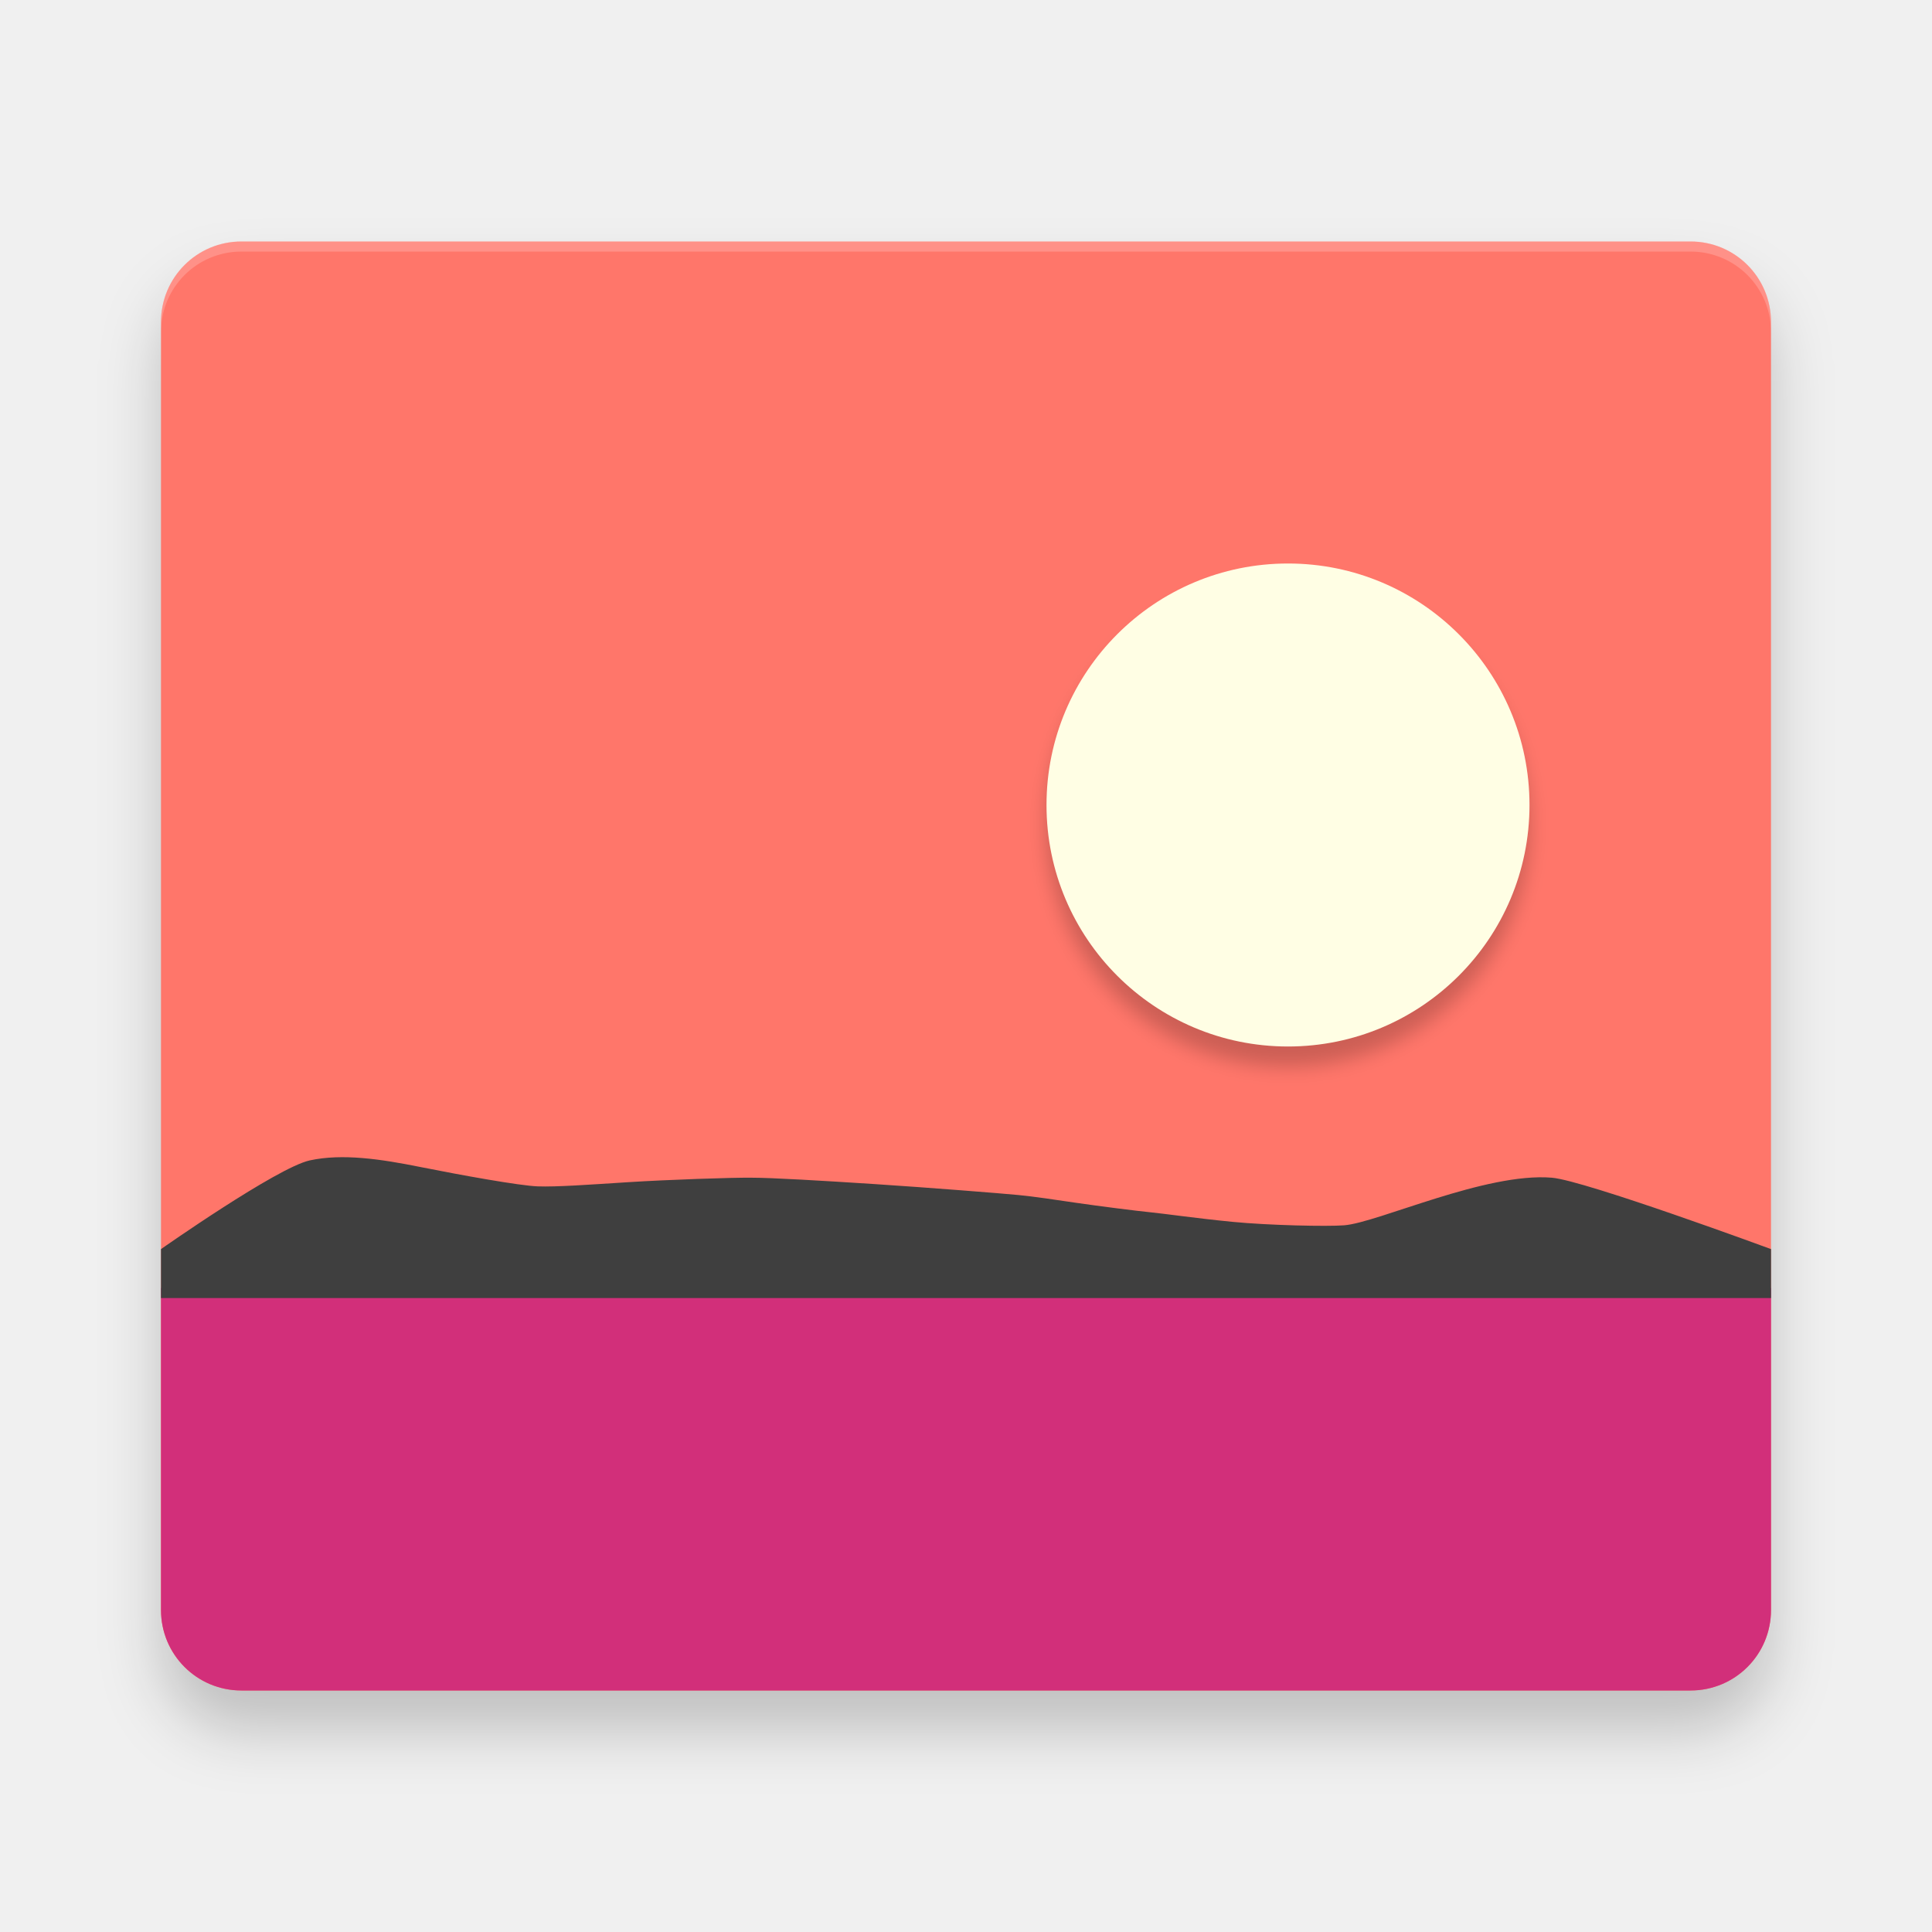
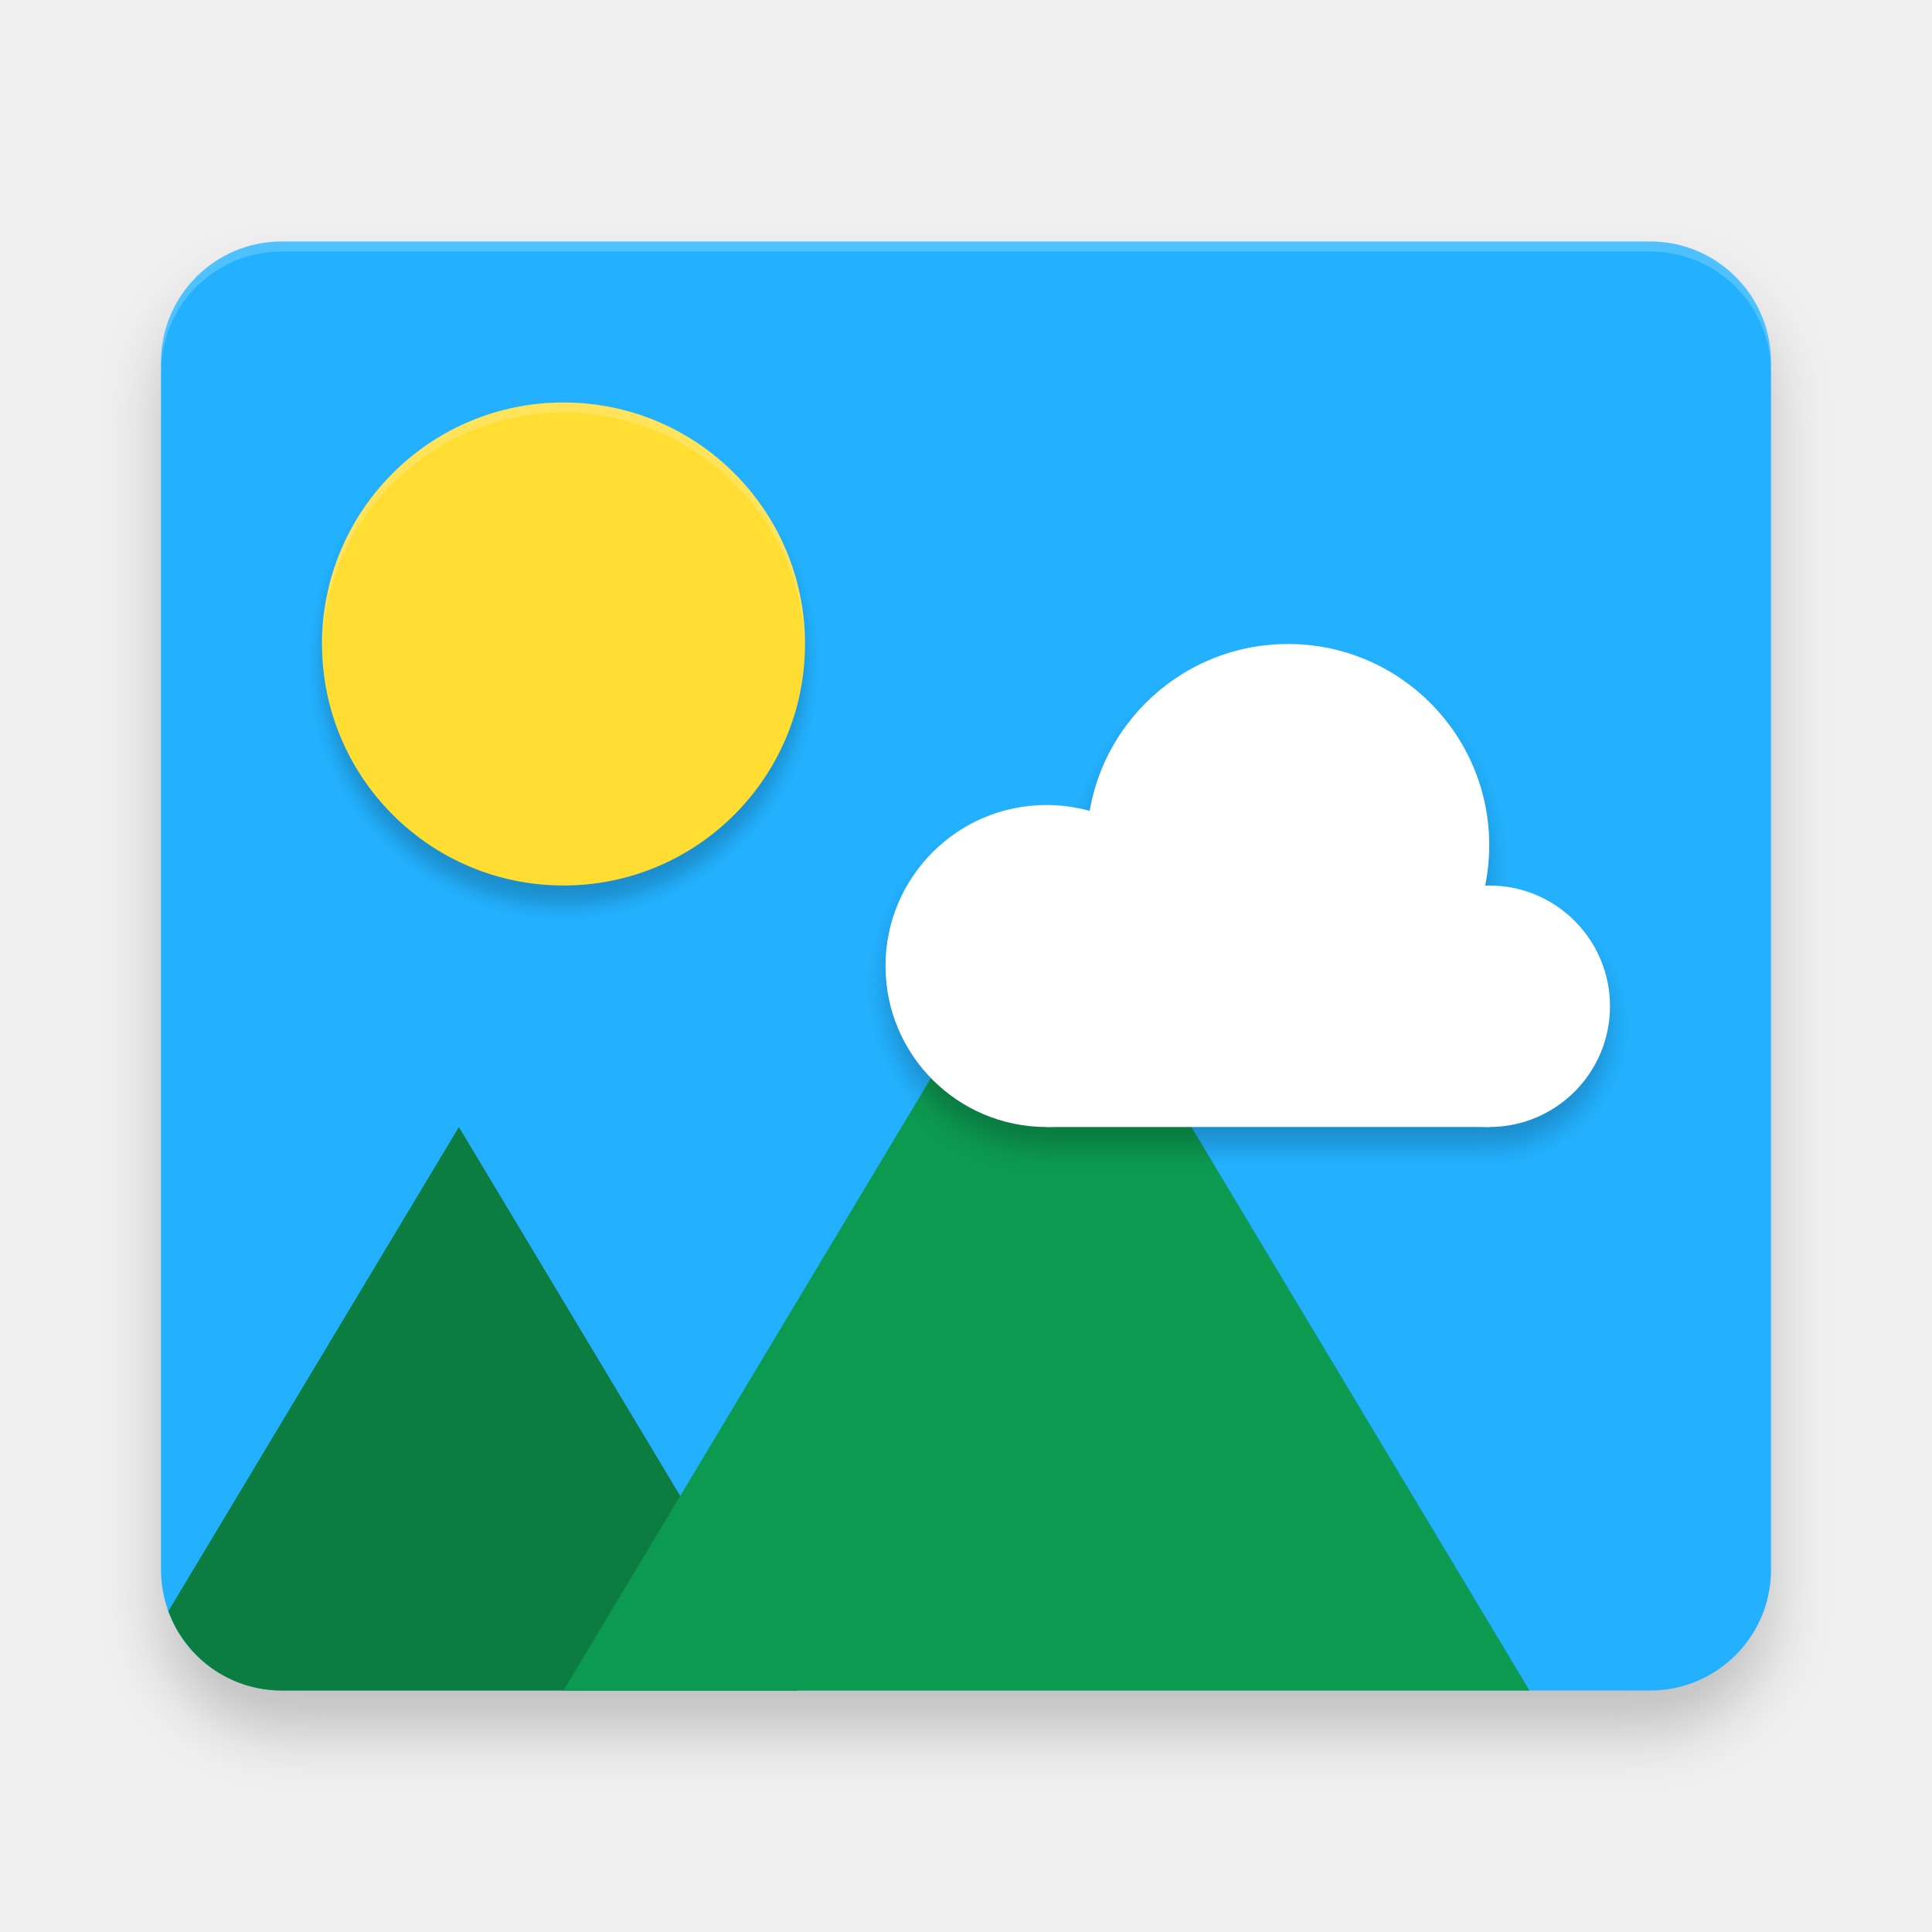
- <svg xmlns="http://www.w3.org/2000/svg" width="192" height="192" version="1" id="svg18">
-   <defs id="defs22">
-     <filter style="color-interpolation-filters:sRGB" id="filter858" x="-0.046" width="1.091" y="-0.051" height="1.101">
-       <feGaussianBlur stdDeviation="3.04" id="feGaussianBlur860" />
+ <svg xmlns="http://www.w3.org/2000/svg" width="192" height="192" version="1" id="svg28">
+   <defs id="defs32">
+     <filter style="color-interpolation-filters:sRGB" id="filter1063" x="-0.046" y="-0.051" width="1.091" height="1.101">
+       <feGaussianBlur stdDeviation="3.04" id="feGaussianBlur1065" />
    </filter>
-     <filter style="color-interpolation-filters:sRGB" id="filter874" x="-0.048" width="1.096" y="-0.048" height="1.096">
-       <feGaussianBlur stdDeviation="0.96" id="feGaussianBlur876" />
+     <filter style="color-interpolation-filters:sRGB" id="filter1067" x="-0.04" y="-0.06" width="1.081" height="1.121">
+       <feGaussianBlur stdDeviation="1.208" id="feGaussianBlur1069" />
+     </filter>
+     <filter style="color-interpolation-filters:sRGB" id="filter1071" x="-0.048" y="-0.048" width="1.096" height="1.096">
+       <feGaussianBlur stdDeviation="0.96" id="feGaussianBlur1073" />
    </filter>
  </defs>
-   <path style="opacity:0.2;fill:#000000;stroke-width:4;filter:url(#filter858)" d="m 24,28 c -4.432,0 -8,3.568 -8,8 v 96 32 c 0,4.432 3.568,8 8,8 h 144 c 4.432,0 8,-3.568 8,-8 V 132 36 c 0,-4.432 -3.568,-8 -8,-8 z" id="path841" />
-   <path style="fill:#ff766a;stroke-width:4" id="path4" d="M 176,160 V 32 c 0,-4.432 -3.568,-8 -8,-8 H 24 c -4.432,0 -8,3.568 -8,8 v 128 c 0,4.432 3.568,8 8,8 h 144 c 4.432,0 8,-3.568 8,-8 z" />
-   <path id="path6" d="m 128,58 c 13.255,0 24,10.745 24,24 0,13.255 -10.745,24 -24,24 -13.255,0 -24,-10.745 -24,-24 0,-13.255 10.745,-24 24,-24 z" style="opacity:0.2;fill-rule:evenodd;stroke-width:4;filter:url(#filter874)" />
-   <path style="fill:#fffee4;fill-rule:evenodd;stroke-width:4" id="path8" d="m 128,56 c 13.255,0 24,10.745 24,24 0,13.255 -10.745,24 -24,24 -13.255,0 -24,-10.745 -24,-24 0,-13.255 10.745,-24 24,-24 z" />
-   <path style="opacity:0.2;fill:#ffffff;stroke-width:4" d="M 24 24 C 19.568 24 16 27.568 16 32 L 16 33 C 16 28.568 19.568 25 24 25 L 168 25 C 172.432 25 176 28.568 176 33 L 176 32 C 176 27.568 172.432 24 168 24 L 24 24 z " id="path10" />
-   <path style="fill:#d22f7a;stroke-width:4" id="path12" d="m 16,128 v 32 c 0,4.432 3.568,8 8,8 h 144 c 4.432,0 8,-3.568 8,-8 v -32 z" />
-   <path id="path14" d="m 16,129 v -4.865 c 0,0 11.538,-8.108 14.782,-8.815 3.244,-0.707 7.075,-0.132 11.012,0.659 3.937,0.788 9.815,1.854 11.649,1.921 1.834,0.068 5.154,-0.17 9.011,-0.418 3.857,-0.243 10.244,-0.467 12.236,-0.443 1.992,0 6.965,0.292 12.266,0.636 5.301,0.345 12.582,0.922 14.234,1.084 1.652,0.16 3.594,0.457 5.798,0.781 2.204,0.321 6.018,0.806 7.368,0.939 1.35,0.131 4.478,0.589 8.109,0.945 3.63,0.355 9.44,0.477 11.118,0.345 1.678,-0.132 5.194,-1.454 9.114,-2.672 3.919,-1.218 8.24,-2.334 11.527,-2.058 3.287,0.277 21.778,7.095 21.778,7.095 v 4.865 H 35.432 Z" style="fill:#3f3f3f;stroke-width:4.126" />
+   <rect style="opacity:0.2;stroke-width:4;filter:url(#filter1063)" width="160" height="144" x="16" y="28" rx="12" ry="12" id="rect2" />
+   <rect style="fill:#23b1ff;stroke-width:4" width="160" height="144" x="16" y="24" rx="12" ry="12" id="rect4" />
+   <path style="fill:#0c7d40;stroke-width:4" d="M 45.602,112 16.734,160.109 C 18.407,164.718 22.799,168 28,168 h 51.203 z" id="path6" />
+   <path style="fill:#0c9950;stroke-width:4" d="m 104,88 48,80 H 56 Z" id="path8" />
+   <path style="opacity:0.2;stroke-width:4;filter:url(#filter1067)" d="M 128,66 A 20,20 0 0 0 108.328,82.594 16,16 0 0 0 104,82 16,16 0 0 0 88,98 a 16,16 0 0 0 16,16 h 44 A 12,12 0 0 0 160,102 12,12 0 0 0 148,90 12,12 0 0 0 147.539,90.031 20,20 0 0 0 148,86 20,20 0 0 0 128,66 Z" id="path10" />
+   <path style="opacity:0.2;stroke-width:4;filter:url(#filter1071)" d="M 56,42 C 69.255,42 80,52.745 80,66 80,79.255 69.255,90 56,90 42.745,90 32,79.255 32,66 32,52.745 42.745,42 56,42 Z" id="path12" />
+   <path style="fill:#ffdd32;stroke-width:4" d="M 56,40 C 69.255,40 80,50.745 80,64 80,77.255 69.255,88 56,88 42.745,88 32,77.255 32,64 32,50.745 42.745,40 56,40 Z" id="path14" />
+   <circle style="fill:#ffffff;stroke-width:4" cx="104" cy="96" r="16" id="circle16" />
+   <circle style="fill:#ffffff;stroke-width:4" cx="128" cy="84" r="20" id="circle18" />
+   <circle style="fill:#ffffff;stroke-width:4" cx="148" cy="100" r="12" id="circle20" />
+   <rect style="fill:#ffffff;stroke-width:4" width="44" height="19.2" x="104" y="92.8" id="rect22" />
+   <path id="path24" style="opacity:0.2;fill:#ffffff;stroke-width:4" d="M 28 24 C 21.352 24 16 29.352 16 36 L 16 37 C 16 30.352 21.352 25 28 25 L 164 25 C 170.648 25 176 30.352 176 37 L 176 36 C 176 29.352 170.648 24 164 24 L 28 24 z " />
+   <path id="path26" style="opacity:0.2;fill:#ffffff;stroke-width:4" d="M 56 40 C 42.745 40 32 50.745 32 64 C 32 64.162 32.009 64.322 32.014 64.482 C 32.29 51.468 42.919 41 56 41 C 69.081 41 79.71 51.468 79.986 64.482 C 79.991 64.322 80 64.162 80 64 C 80 50.745 69.255 40 56 40 z " />
</svg>
